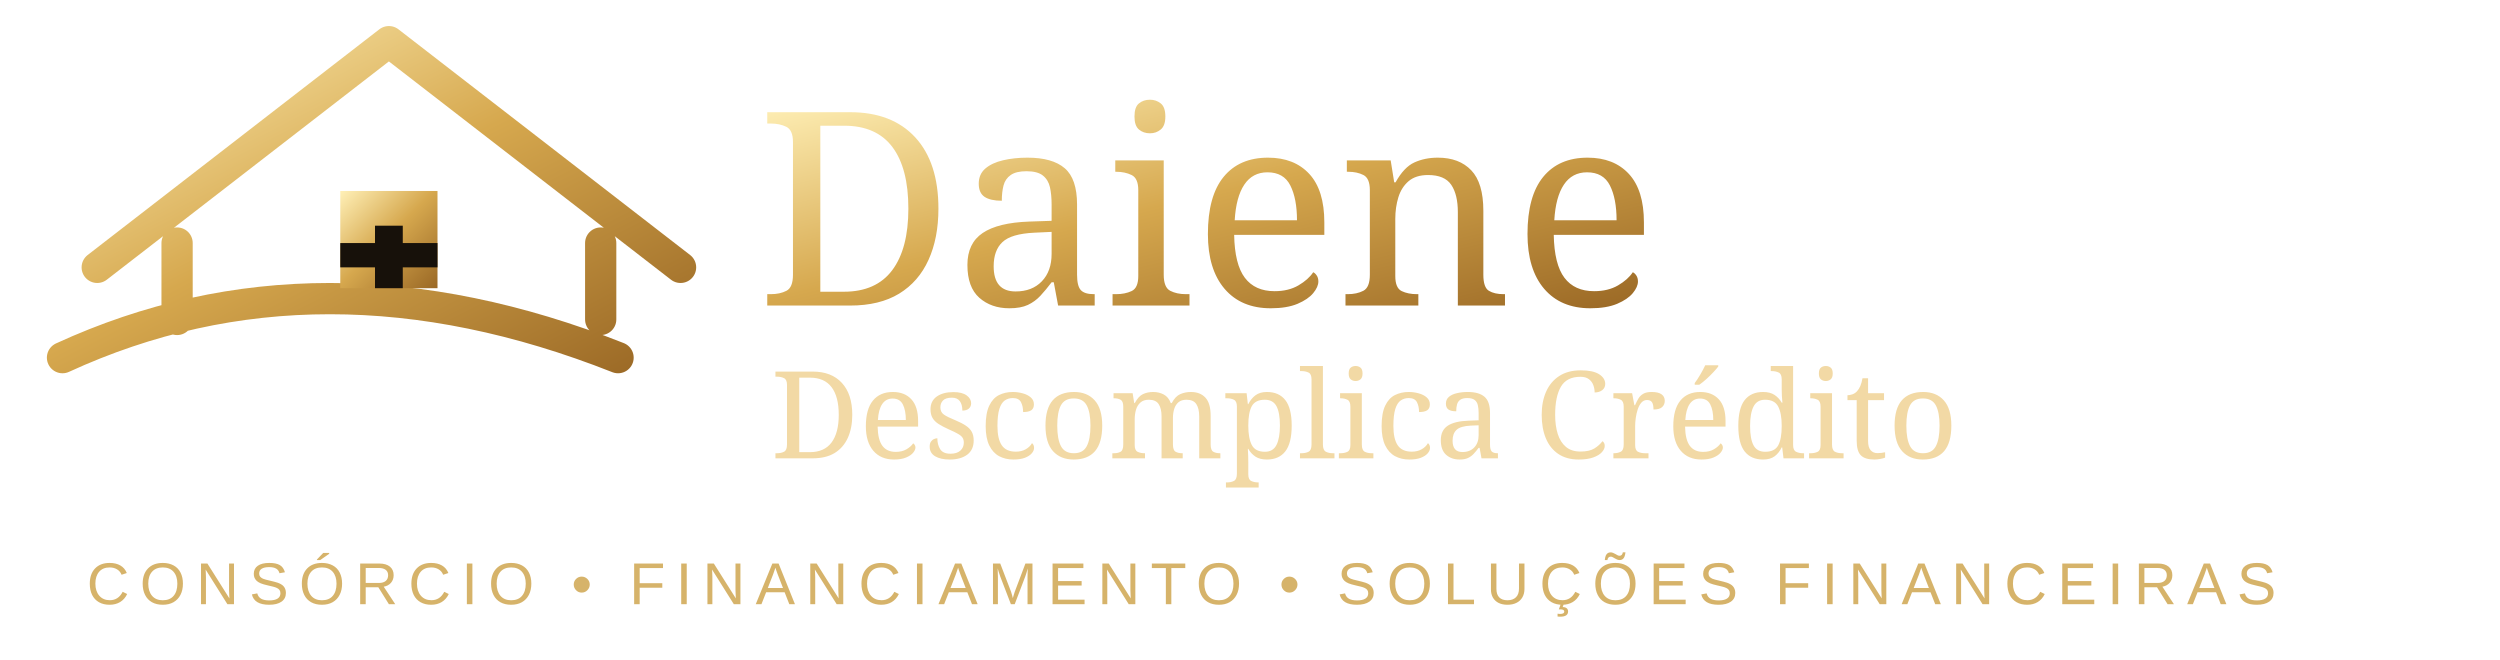
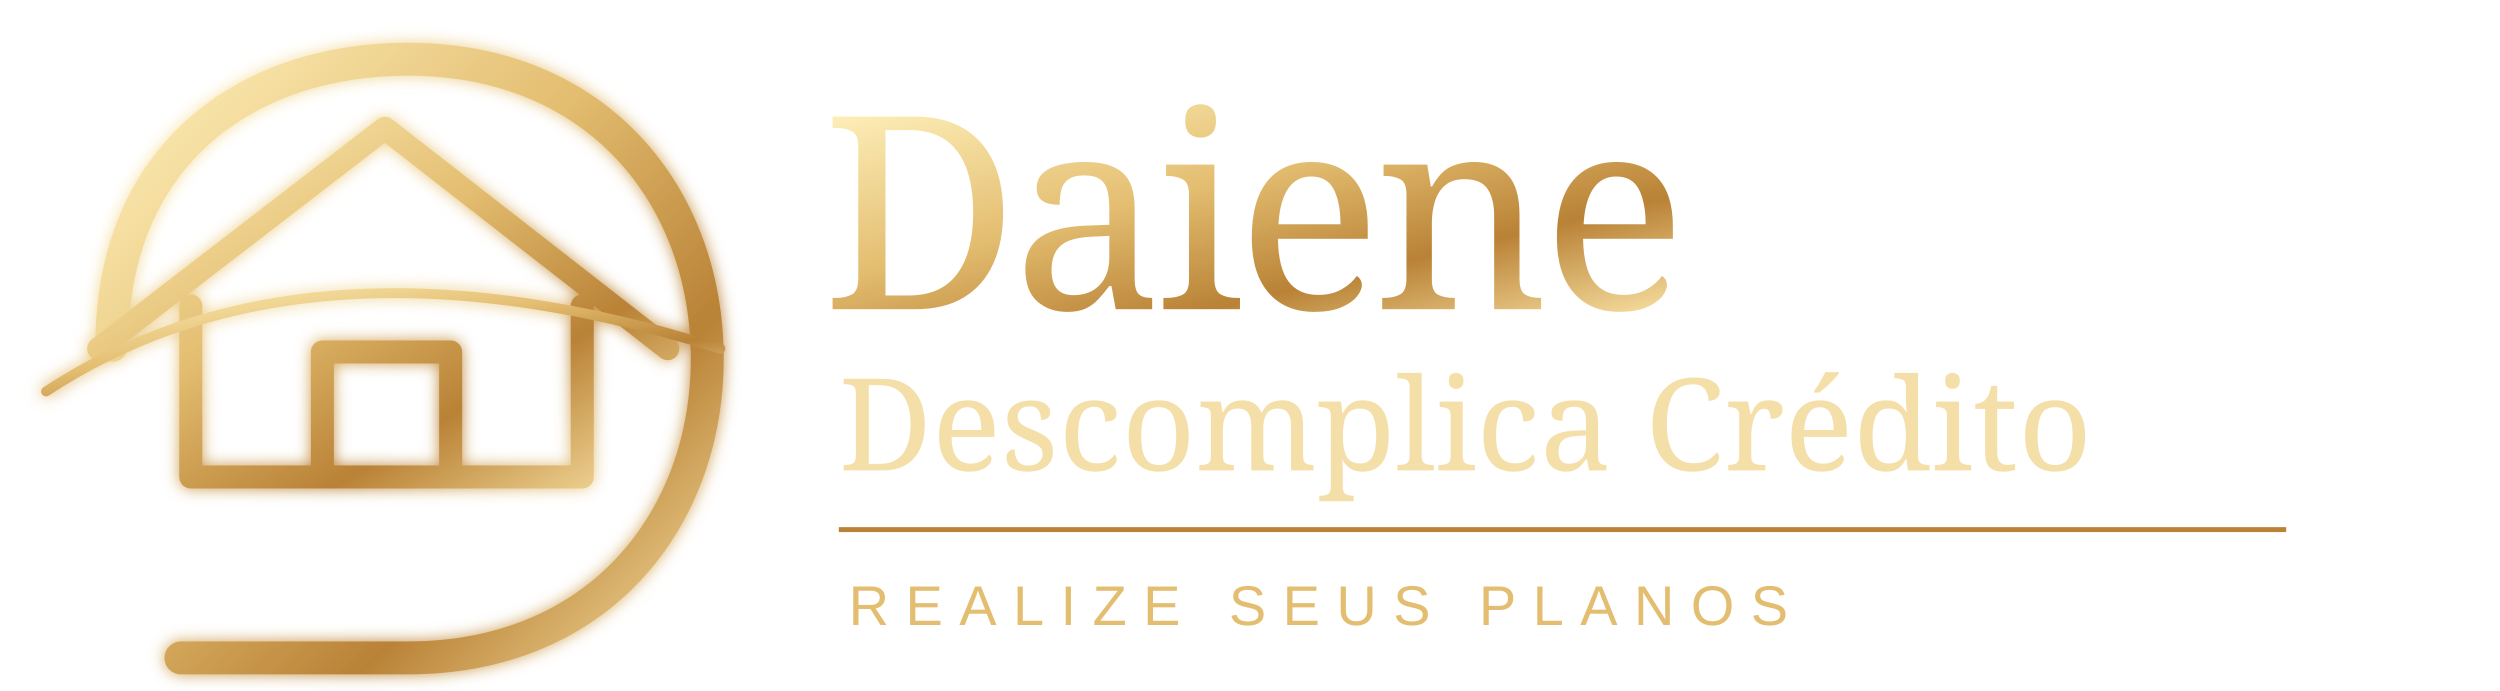
- <svg xmlns="http://www.w3.org/2000/svg" viewBox="0 0 720 190" role="img" aria-labelledby="title desc">
+ <svg xmlns="http://www.w3.org/2000/svg" viewBox="0 0 760 210" role="img" aria-labelledby="title desc">
  <defs>
    <linearGradient id="gold" x1="0" y1="0" x2="1" y2="1">
-       <stop offset="0" stop-color="#fff0b7" />
-       <stop offset=".48" stop-color="#d6a84e" />
-       <stop offset="1" stop-color="#9a6825" />
+       <stop offset="0" stop-color="#FFF1BC" />
+       <stop offset=".42" stop-color="#E3BD70" />
+       <stop offset=".72" stop-color="#B98236" />
+       <stop offset="1" stop-color="#F7DFA0" />
    </linearGradient>
+     <filter id="glow" x="-30%" y="-30%" width="160%" height="160%">
+       <feGaussianBlur stdDeviation="2.2" result="blur" />
+       <feMerge>
+         <feMergeNode in="blur" />
+         <feMergeNode in="SourceGraphic" />
+       </feMerge>
+     </filter>
  </defs>
-   <g fill="none" stroke="url(#gold)" stroke-width="9" stroke-linecap="round" stroke-linejoin="round">
-     <path d="M28 77 112 12l84 65M51 70v22M173 70v22M18 103q74-34 160 0" />
+   <g filter="url(#glow)" fill="none" stroke="url(#gold)" stroke-linecap="round" stroke-linejoin="round">
+     <path d="M34 105C34 47 75 18 124 18c58 0 91 42 91 91s-33 91-91 91H55" stroke-width="10" />
+     <path d="M30 106 117 39l86 67M58 93v52h119V93M98 145v-38h39v38" stroke-width="7" />
+     <path d="M14 119c47-31 113-42 205-13" stroke-width="3" />
  </g>
-   <path fill="url(#gold)" d="M98 55h28v28H98z" />
-   <path fill="#17110a" d="M108 65h8v18h-8zM98 70h28v7H98z" />
-   <text x="218" y="88" fill="url(#gold)" font-family="Georgia,serif" font-size="78">Daiene</text>
-   <text x="222" y="132" fill="#f2d9a5" font-family="Georgia,serif" font-size="35">Descomplica Crédito</text>
-   <text x="25" y="174" fill="#d6b36a" font-family="Arial,sans-serif" font-size="17" letter-spacing="3">CONSÓRCIO • FINANCIAMENTO • SOLUÇÕES FINANCEIRAS</text>
+   <text x="250" y="94" fill="url(#gold)" font-family="Georgia,serif" font-size="82" letter-spacing="-2">Daiene</text>
+   <text x="255" y="143" fill="#F5DFA9" font-family="Georgia,serif" font-size="39">Descomplica Crédito</text>
+   <path d="M255 161h440" stroke="#B98236" stroke-width="1.5" />
+   <text x="258" y="190" fill="#E3BD70" font-family="Arial,sans-serif" font-size="17" letter-spacing="5">REALIZE SEUS PLANOS</text>
</svg>
